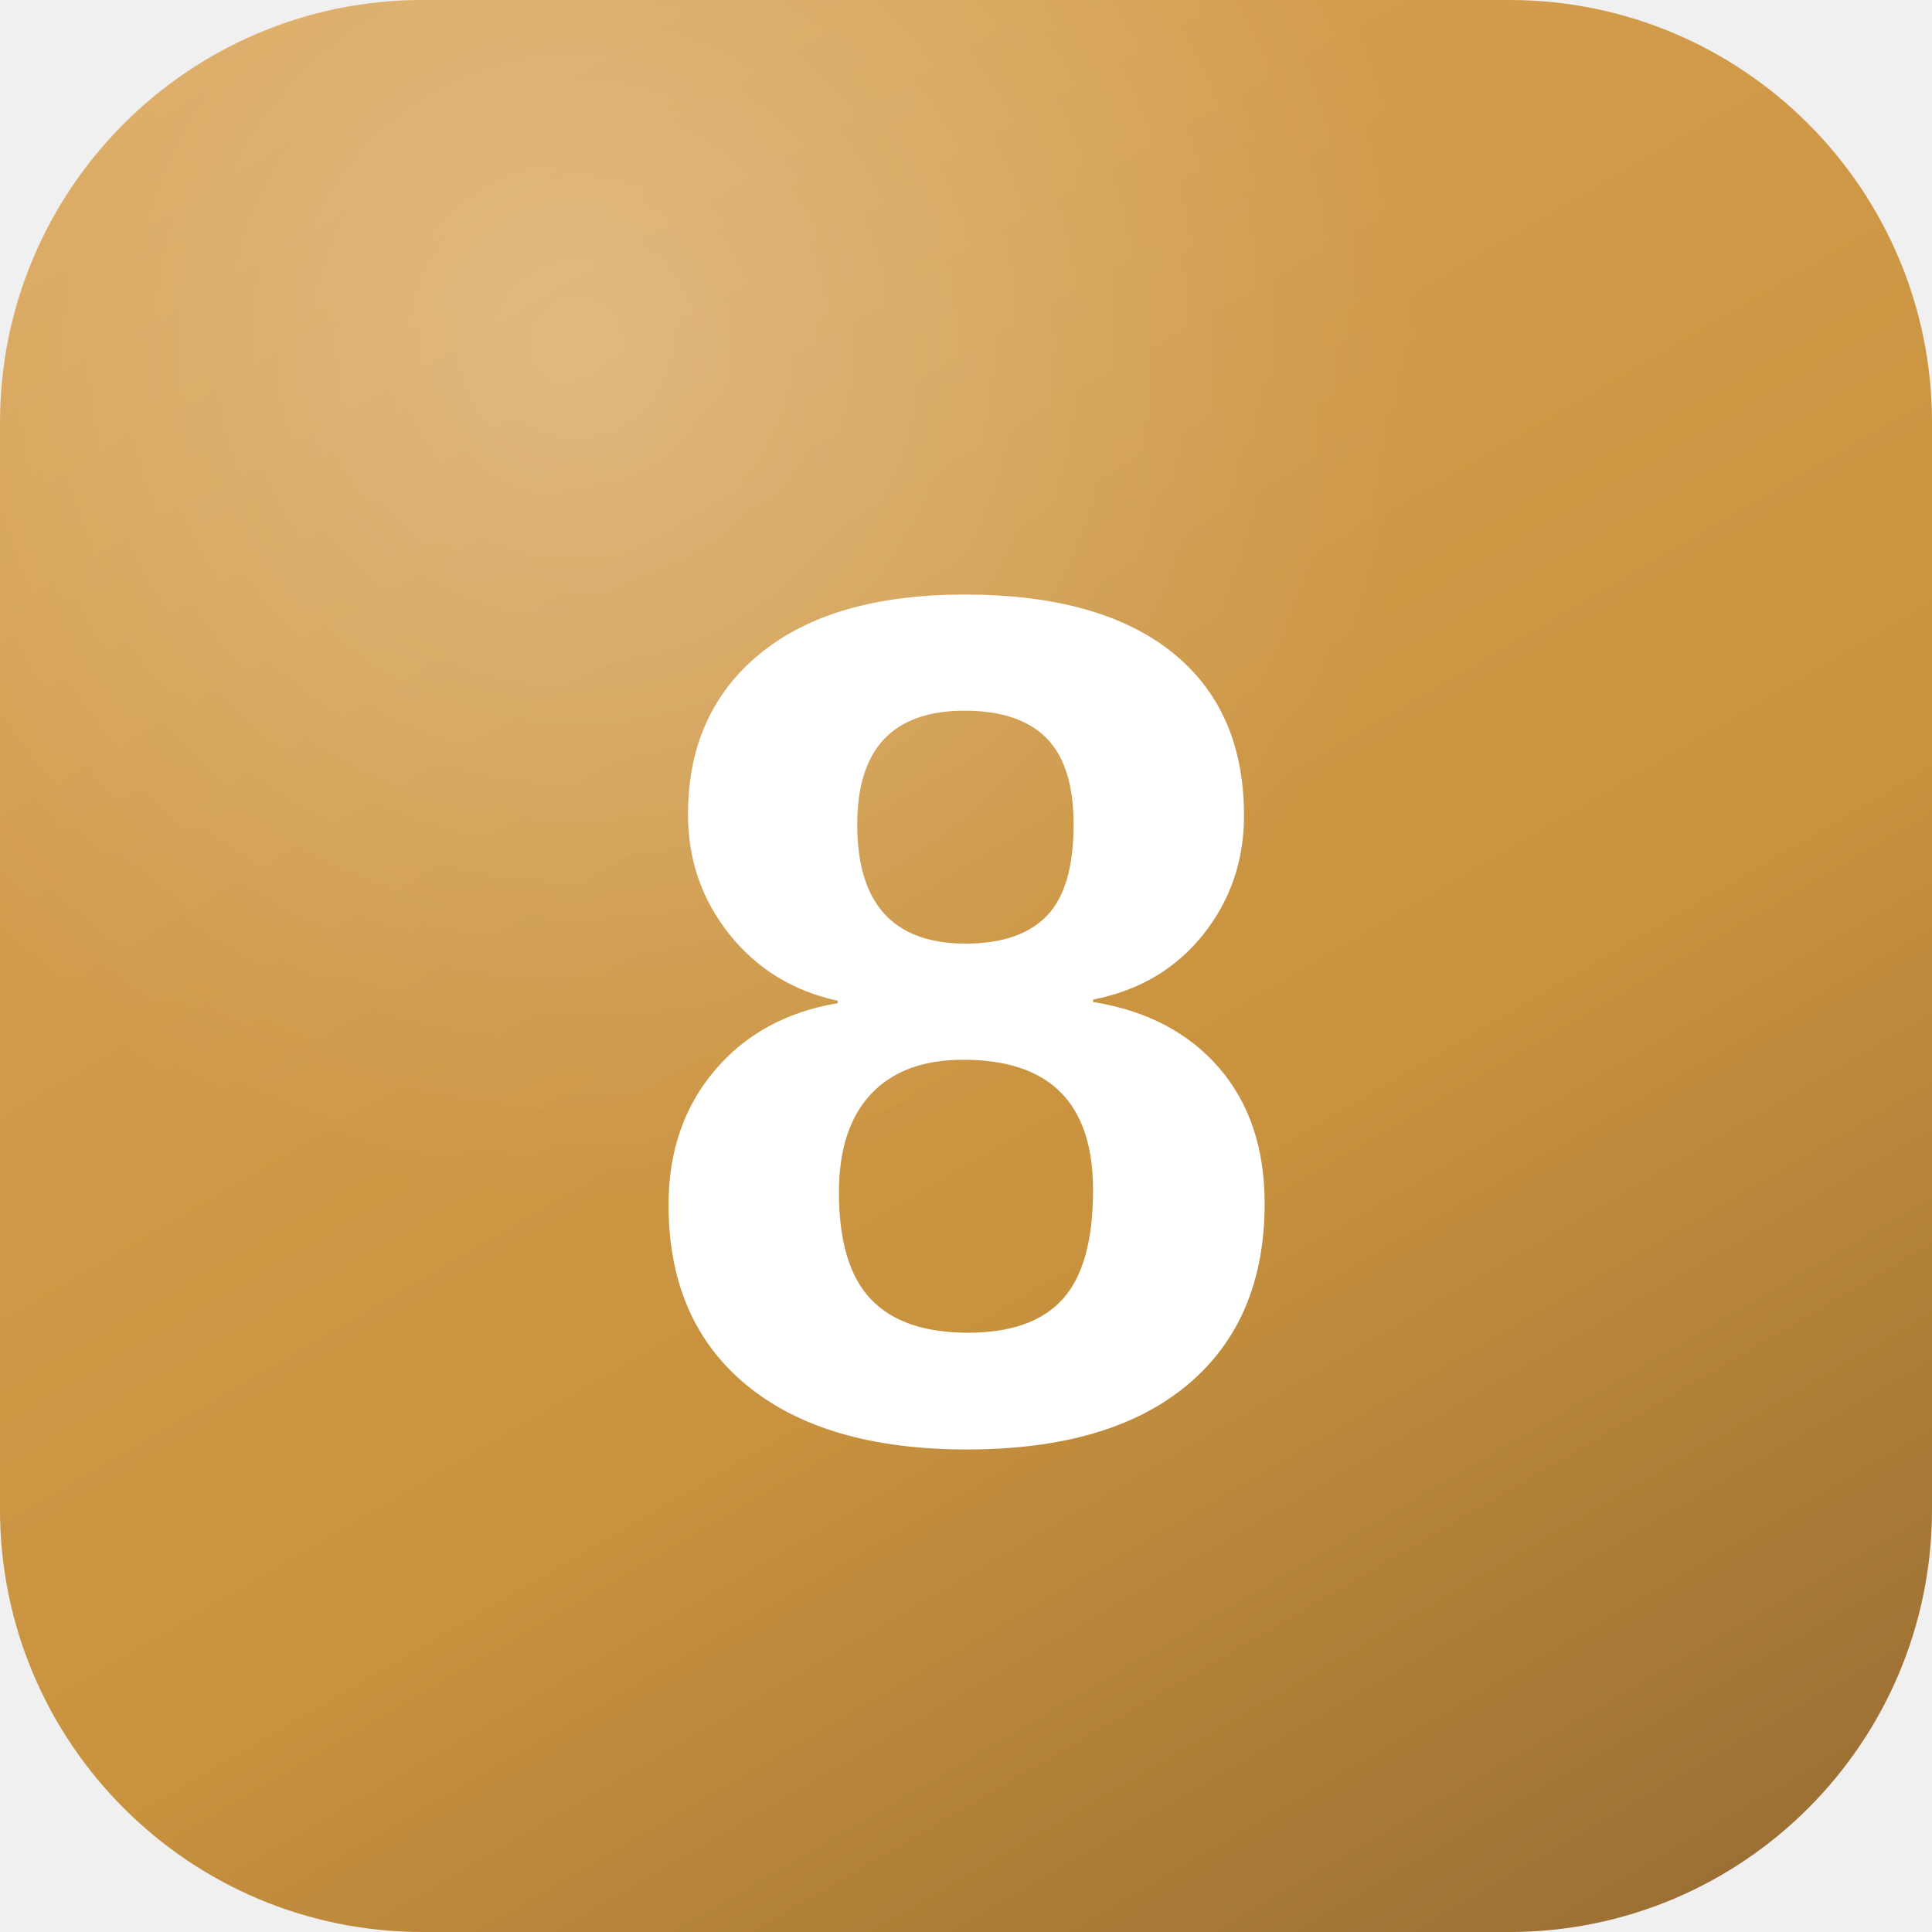
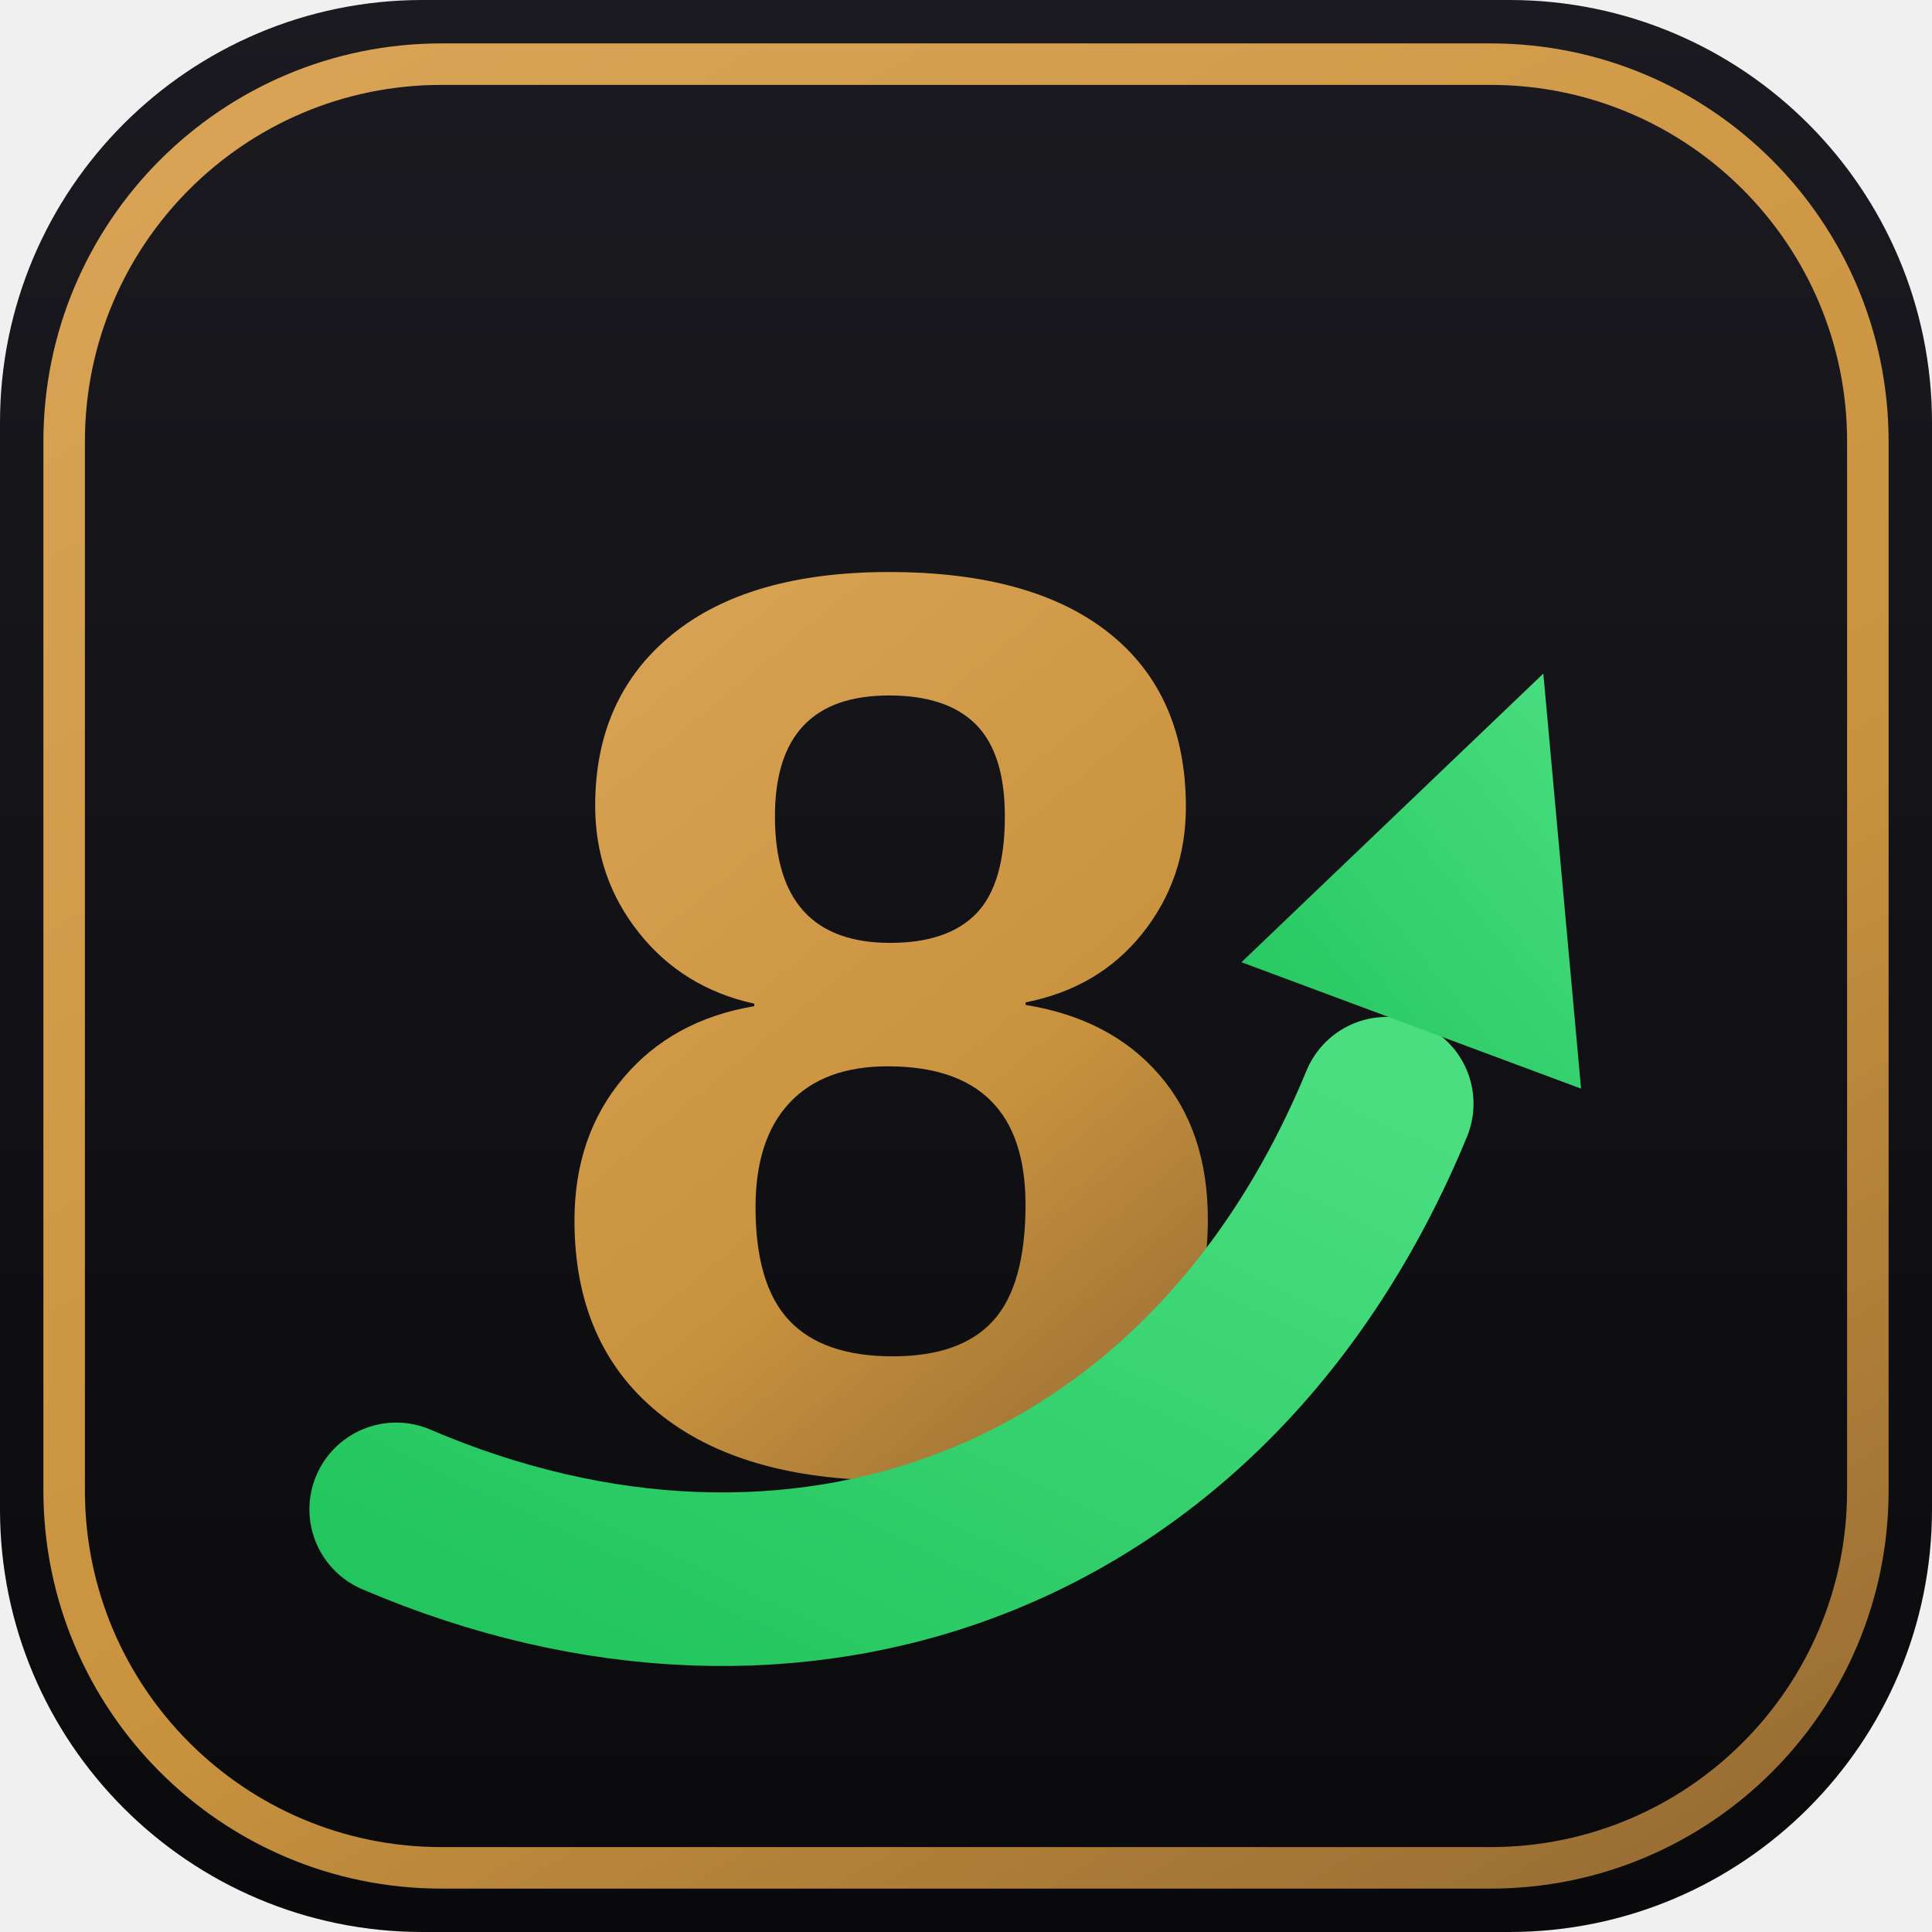
<svg xmlns="http://www.w3.org/2000/svg" width="1024" height="1024" viewBox="0 0 1024 1024">
  <defs>
-     <linearGradient id="g" x1="15%" y1="0%" x2="85%" y2="120%">
+     <linearGradient id="gold" x1="15%" y1="0%" x2="85%" y2="120%">
      <stop offset="0%" stop-color="#d9a355" />
      <stop offset="55%" stop-color="#c8923e" />
      <stop offset="100%" stop-color="#8a6230" />
    </linearGradient>
-     <radialGradient id="sheen" cx="30%" cy="18%" r="80%">
-       <stop offset="0%" stop-color="#ffffff" stop-opacity="0.28" />
-       <stop offset="55%" stop-color="#ffffff" stop-opacity="0" />
-     </radialGradient>
+     <linearGradient id="green" x1="0%" y1="100%" x2="100%" y2="0%">
+       <stop offset="0%" stop-color="#22c55e" />
+       <stop offset="100%" stop-color="#4ade80" />
+     </linearGradient>
+     <linearGradient id="bg" x1="0%" y1="0%" x2="0%" y2="100%">
+       <stop offset="0%" stop-color="#1a1a20" />
+       <stop offset="100%" stop-color="#0a0a0c" />
+     </linearGradient>
  </defs>
-   <rect width="1024" height="1024" rx="224" fill="url(#g)" />
-   <rect width="1024" height="1024" rx="224" fill="url(#sheen)" />
-   <text x="512" y="762" font-family="Helvetica Neue, Arial, sans-serif" font-size="640" font-weight="800" fill="#ffffff" text-anchor="middle">8</text>
+   <rect width="1024" height="1024" rx="224" fill="url(#bg)" />
+   <rect x="34" y="34" width="956" height="956" rx="200" fill="none" stroke="url(#gold)" stroke-width="22" />
+   <text x="472" y="778" font-family="Helvetica Neue, Arial, sans-serif" font-size="680" font-weight="800" fill="url(#gold)" text-anchor="middle">8</text>
+   <path d="M 210 800 C 420 890, 640 815, 735 585" fill="none" stroke="url(#green)" stroke-width="92" stroke-linecap="round" />
+   <path d="M 818 357 L 838 577 L 658 510 Z" fill="url(#green)" />
</svg>
